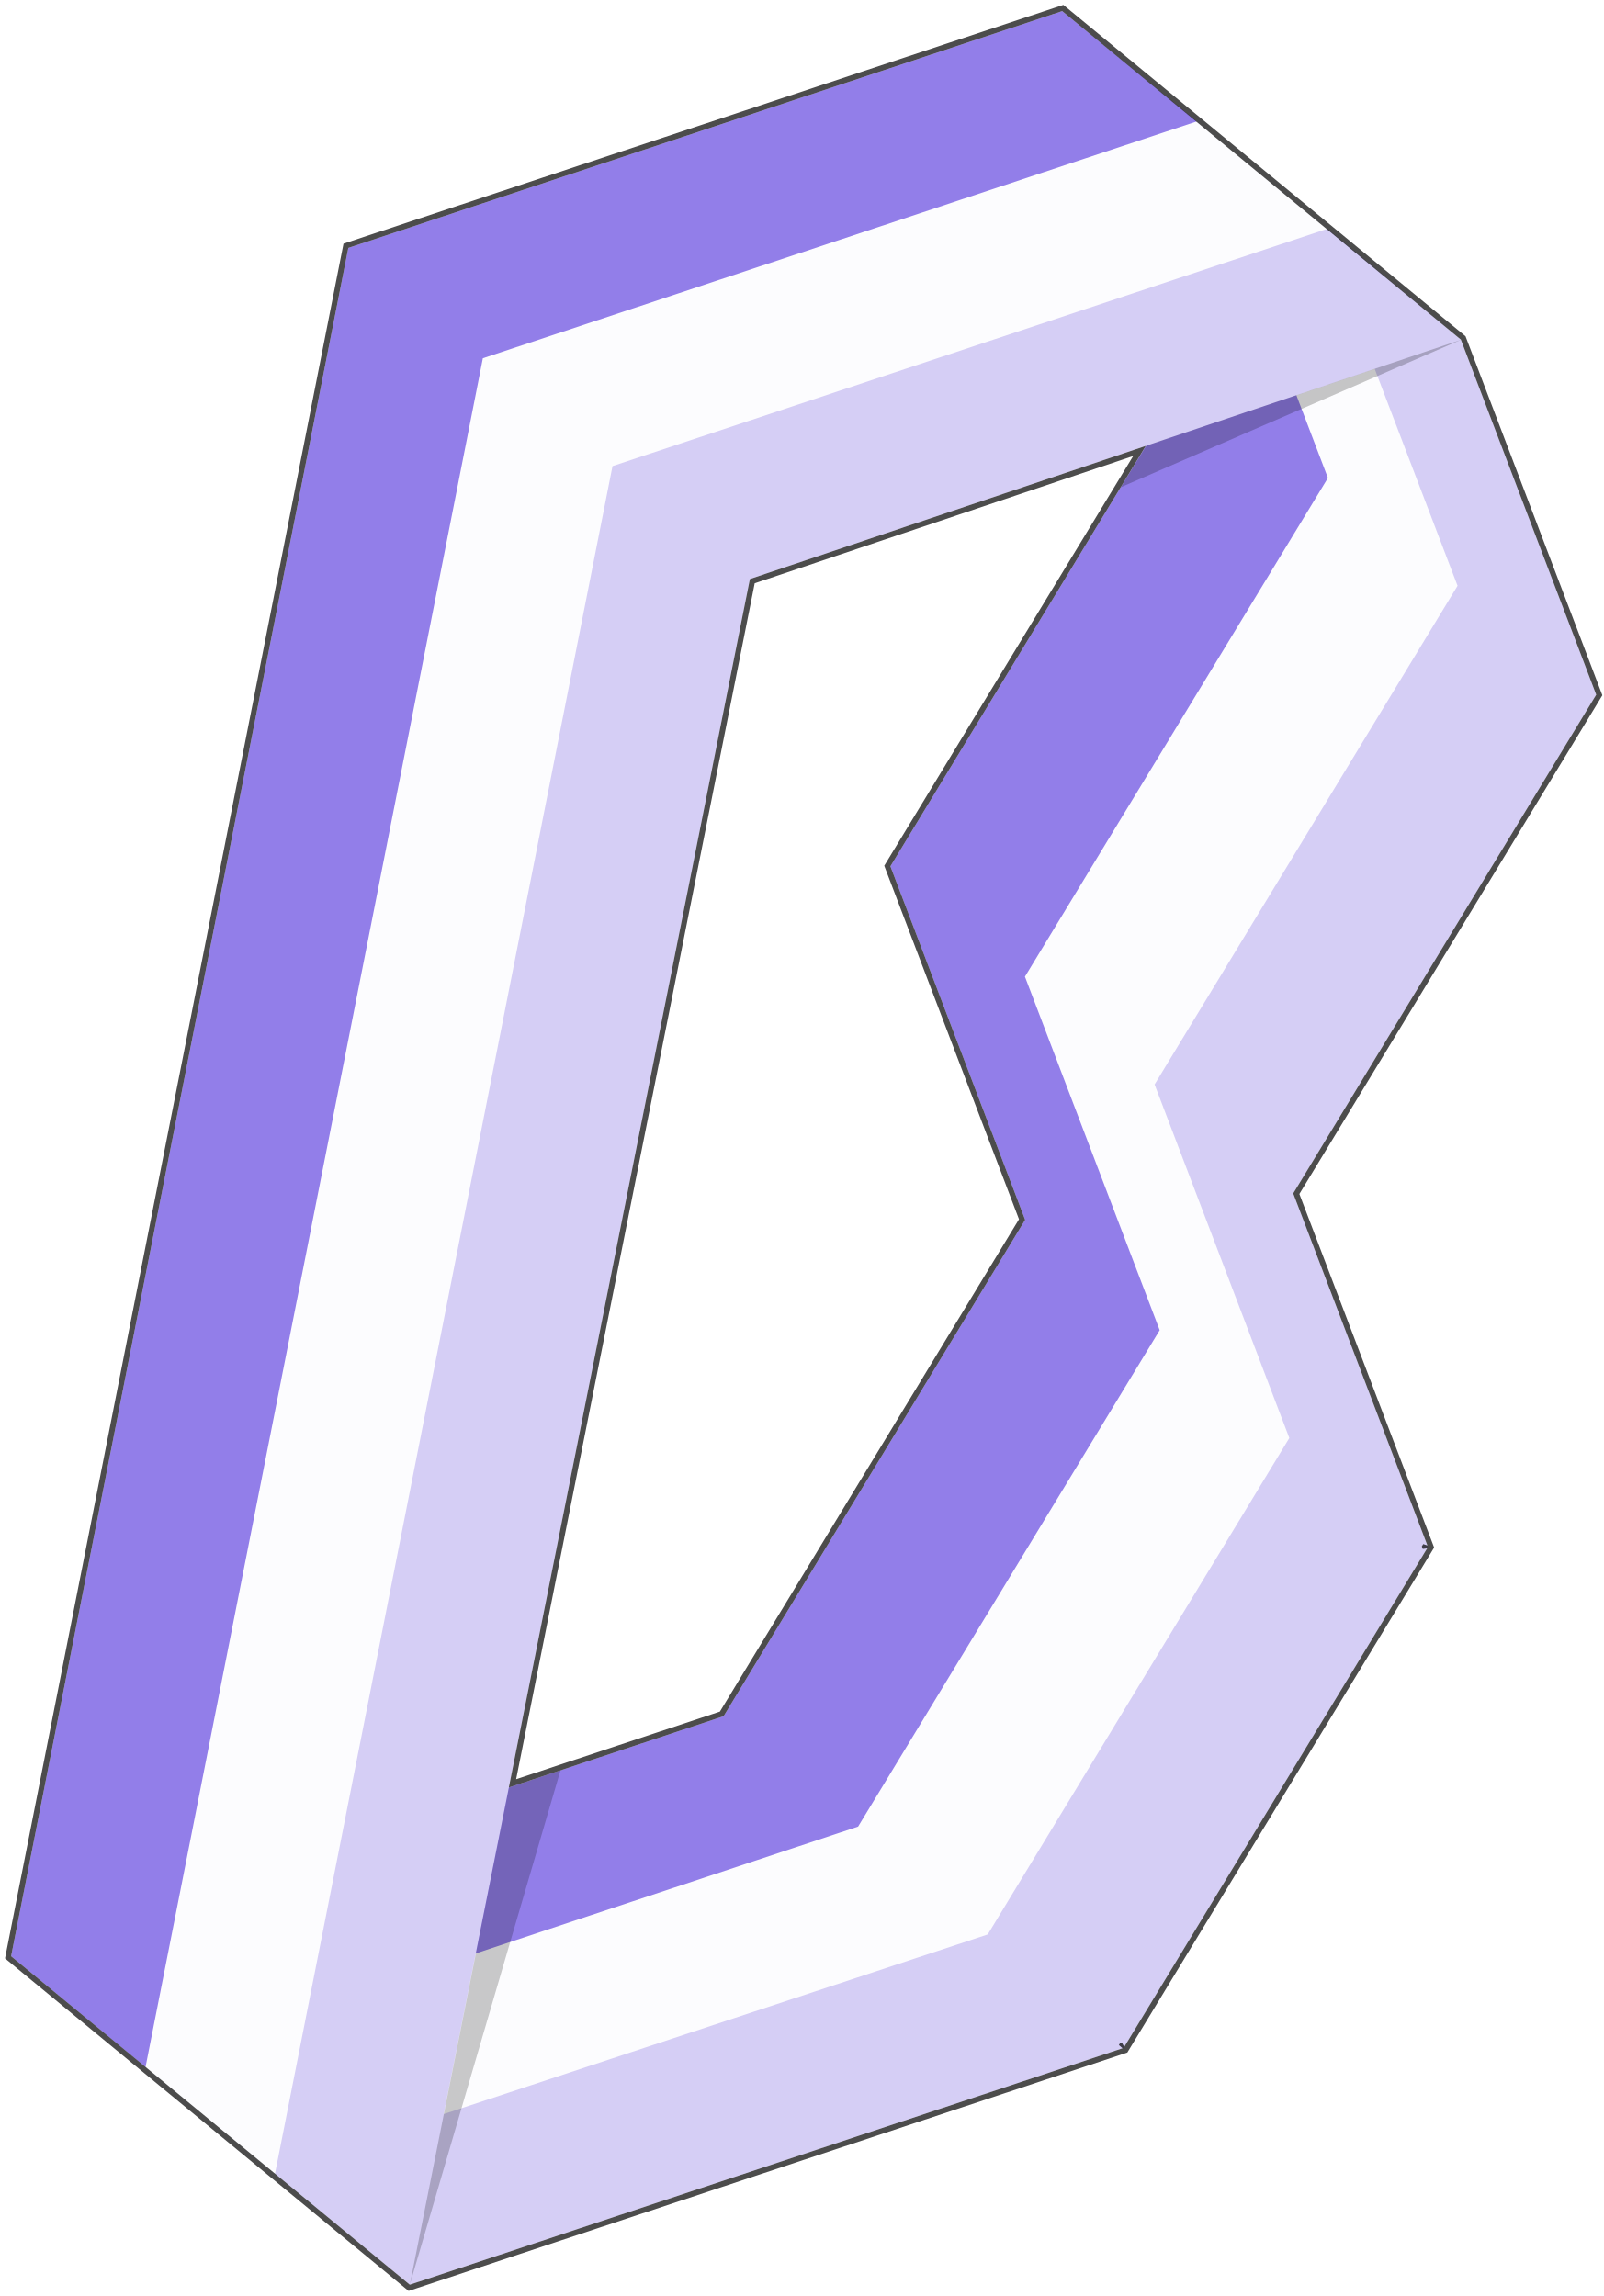
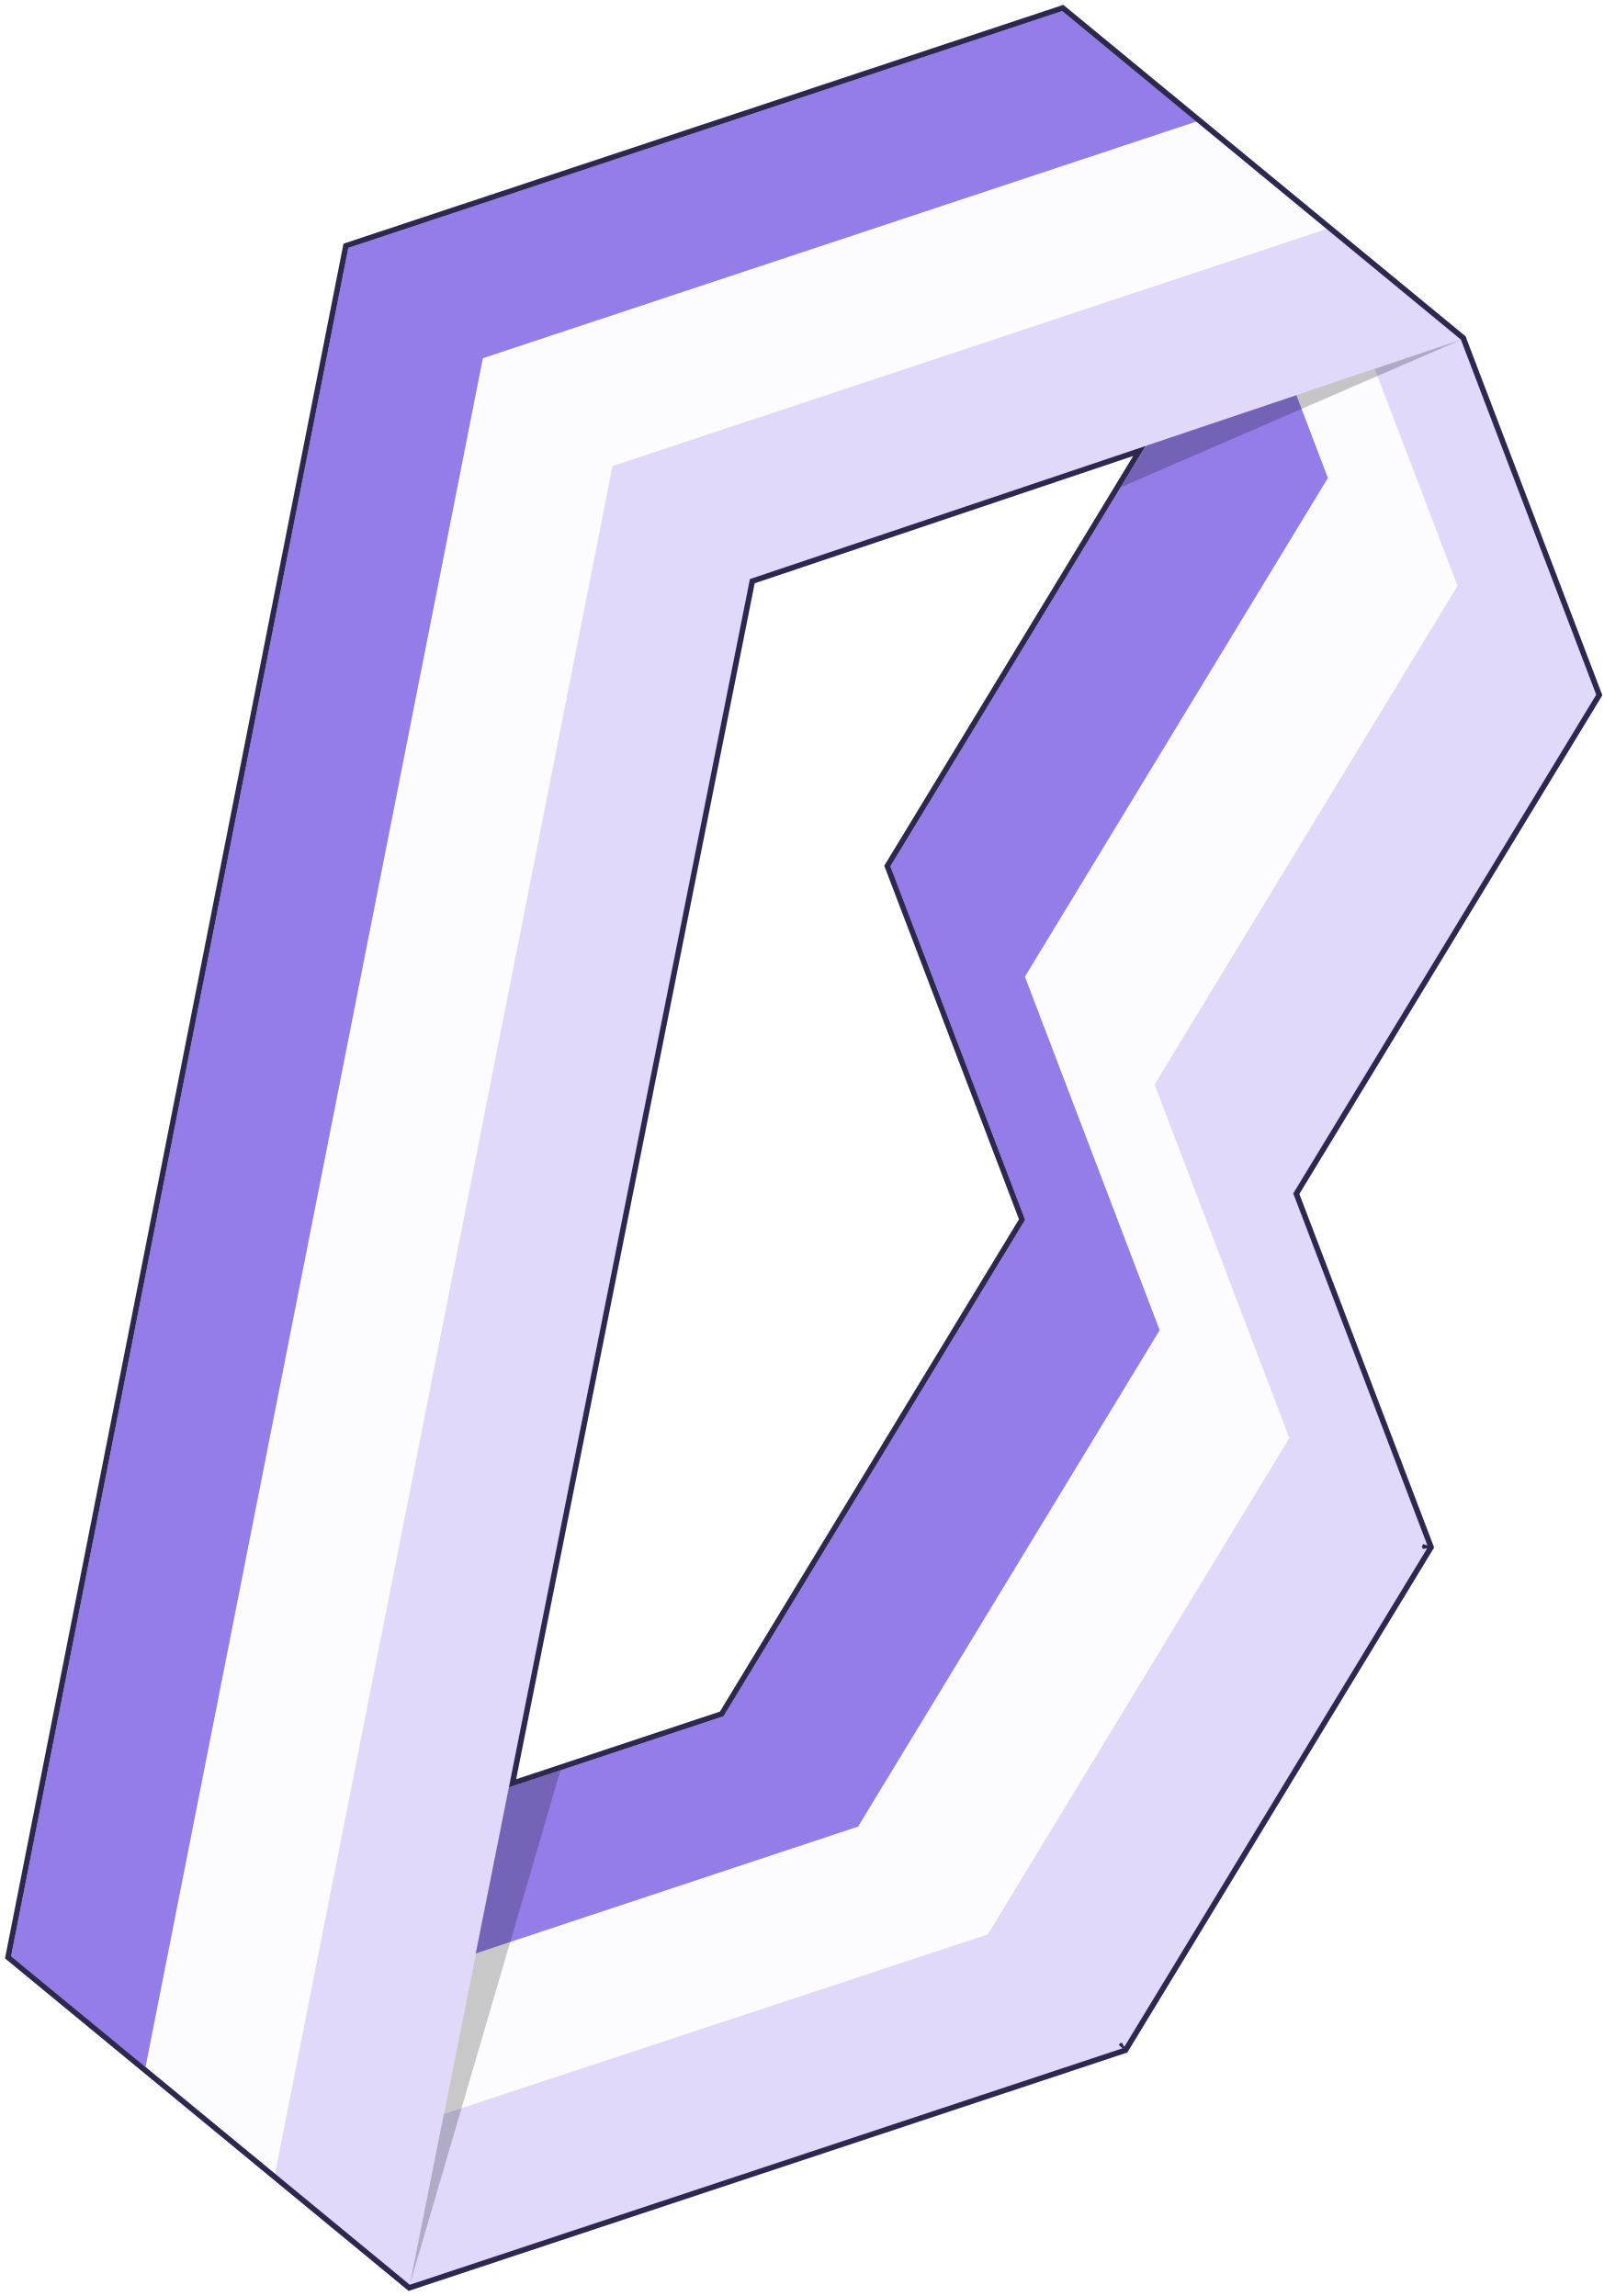
<svg xmlns="http://www.w3.org/2000/svg" width="289" height="414" viewBox="0 0 289 414">
  <g fill="none" fill-rule="evenodd" transform="translate(2 2)">
-     <path fill="#927EE9" d="M213.119,64.282 L158.505,154.206 L182.792,217.952 L128.431,307.46 L30.942,339.812 L85.556,63.07 L198.393,25.628 L213.119,64.282 Z M213.715,19.891 L189.469,0 L60.789,42.7 L0,350.732 L24.237,370.727 L152.926,327.922 L207.785,237.593 L183.496,173.849 L238.11,83.925 L213.715,19.891 Z" />
+     <path fill="#947DE8" d="M213.119,64.282 L158.505,154.206 L182.792,217.952 L128.431,307.46 L30.942,339.812 L85.556,63.07 L198.393,25.628 L213.119,64.282 Z M213.715,19.891 L189.469,0 L60.789,42.7 L0,350.732 L24.237,370.727 L152.926,327.922 L207.785,237.593 L183.496,173.849 L238.11,83.925 L213.715,19.891 Z" />
    <path fill="#FCFCFE" d="M237.37,84.179 L182.756,174.103 L207.045,237.849 L152.682,327.357 L55.194,359.709 L109.807,82.967 L222.643,45.525 L237.37,84.179 Z M237.953,39.78 L213.722,19.897 L85.041,62.596 L24.233,370.722 L48.28,390.667 L177.179,347.819 L232.036,257.492 L207.747,193.746 L262.363,103.822 L237.953,39.78 Z" />
-     <path fill="#D5CEF5" d="M260.739,103.624 L206.127,193.546 L230.414,257.294 L176.053,346.802 L77.978,379.199 L133.176,102.408 L245.806,64.52 L260.739,103.624 Z M261.335,59.231 L237.298,39.243 L108.411,82.042 L47.57,389.952 L71.866,409.964 L200.548,367.264 L255.408,276.937 L231.118,213.189 L285.732,123.267 L261.335,59.231 Z" />
-     <polygon fill="#000000" fill-opacity=".21" points="71.879 409.941 89.745 320.304 99.037 317.204" style="mix-blend-mode:darken" />
-     <polygon fill="#000000" fill-opacity=".22" points="261.383 59.256 204.659 78.349 200.041 85.852" />
-     <path stroke="#000000" stroke-opacity=".7" d="M200.216,366.848 L200.391,366.79 L200.121,367.005 L200.216,366.848 Z M254.853,276.887 L254.98,276.678 L254.94,277.115 L254.853,276.887 Z M231.672,213.239 L255.962,276.988 L200.88,367.681 L71.761,410.525 L-0.548,350.928 L60.355,42.317 L189.574,-0.562 L261.755,58.93 L286.287,123.318 L231.672,213.239 Z M203.407,79.31 L133.61,102.79 L90.381,319.561 L128.099,307.044 L182.238,217.902 L157.951,154.155 L203.407,79.31 Z" />
+     <path fill="#E0D9FA" d="M260.739,103.624 L206.127,193.546 L230.414,257.294 L176.053,346.802 L77.978,379.199 L133.176,102.408 L245.806,64.52 L260.739,103.624 Z M261.335,59.231 L237.298,39.243 L108.411,82.042 L47.57,389.952 L71.866,409.964 L200.548,367.264 L255.408,276.937 L231.118,213.189 L285.732,123.267 L261.335,59.231 Z" />
+     <polygon fill="#000" fill-opacity=".21" points="71.879 409.941 89.745 320.304 99.037 317.204" style="mix-blend-mode:darken" />
+     <polygon fill="#000" fill-opacity=".22" points="261.383 59.256 204.659 78.349 200.041 85.852" />
+     <path stroke="#2D284F" d="M200.216,366.848 L200.391,366.79 L200.121,367.005 L200.216,366.848 Z M254.853,276.887 L254.98,276.678 L254.94,277.115 L254.853,276.887 Z M231.672,213.239 L255.962,276.988 L200.88,367.681 L71.761,410.525 L-0.548,350.928 L60.355,42.317 L189.574,-0.562 L261.755,58.93 L286.287,123.318 L231.672,213.239 Z M203.407,79.31 L133.61,102.79 L90.381,319.561 L128.099,307.044 L182.238,217.902 L157.951,154.155 L203.407,79.31 Z" />
  </g>
</svg>
